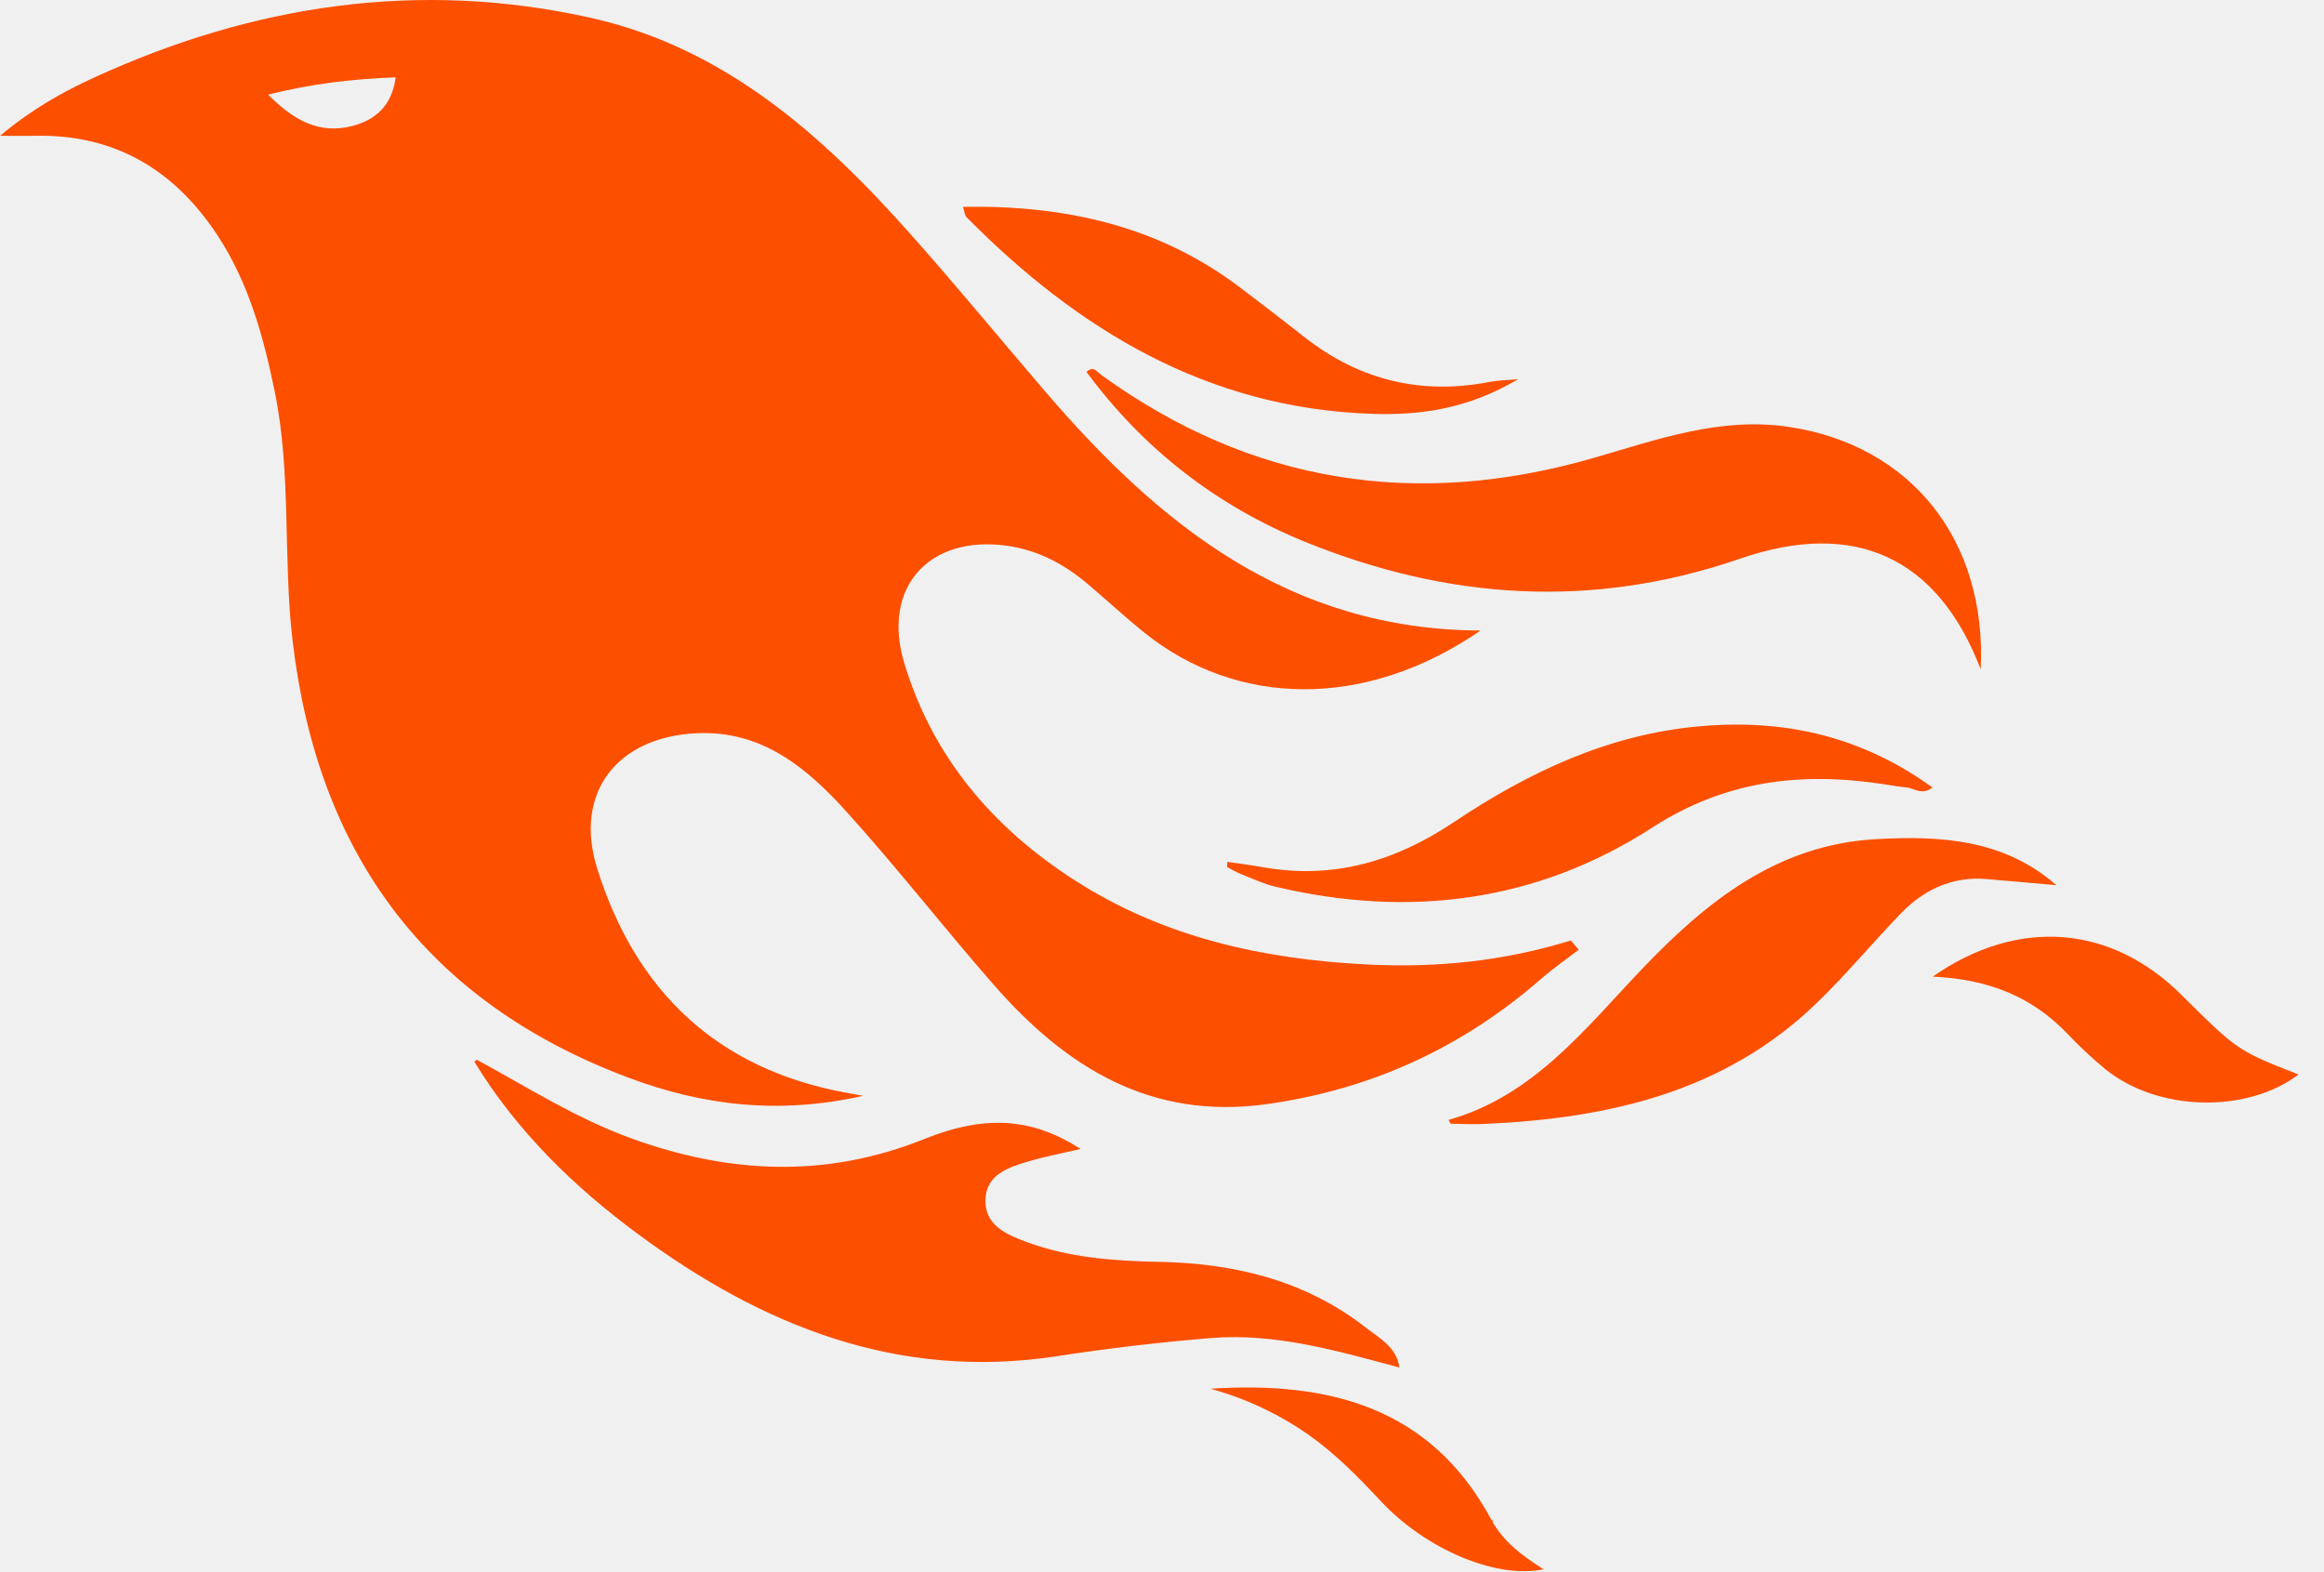
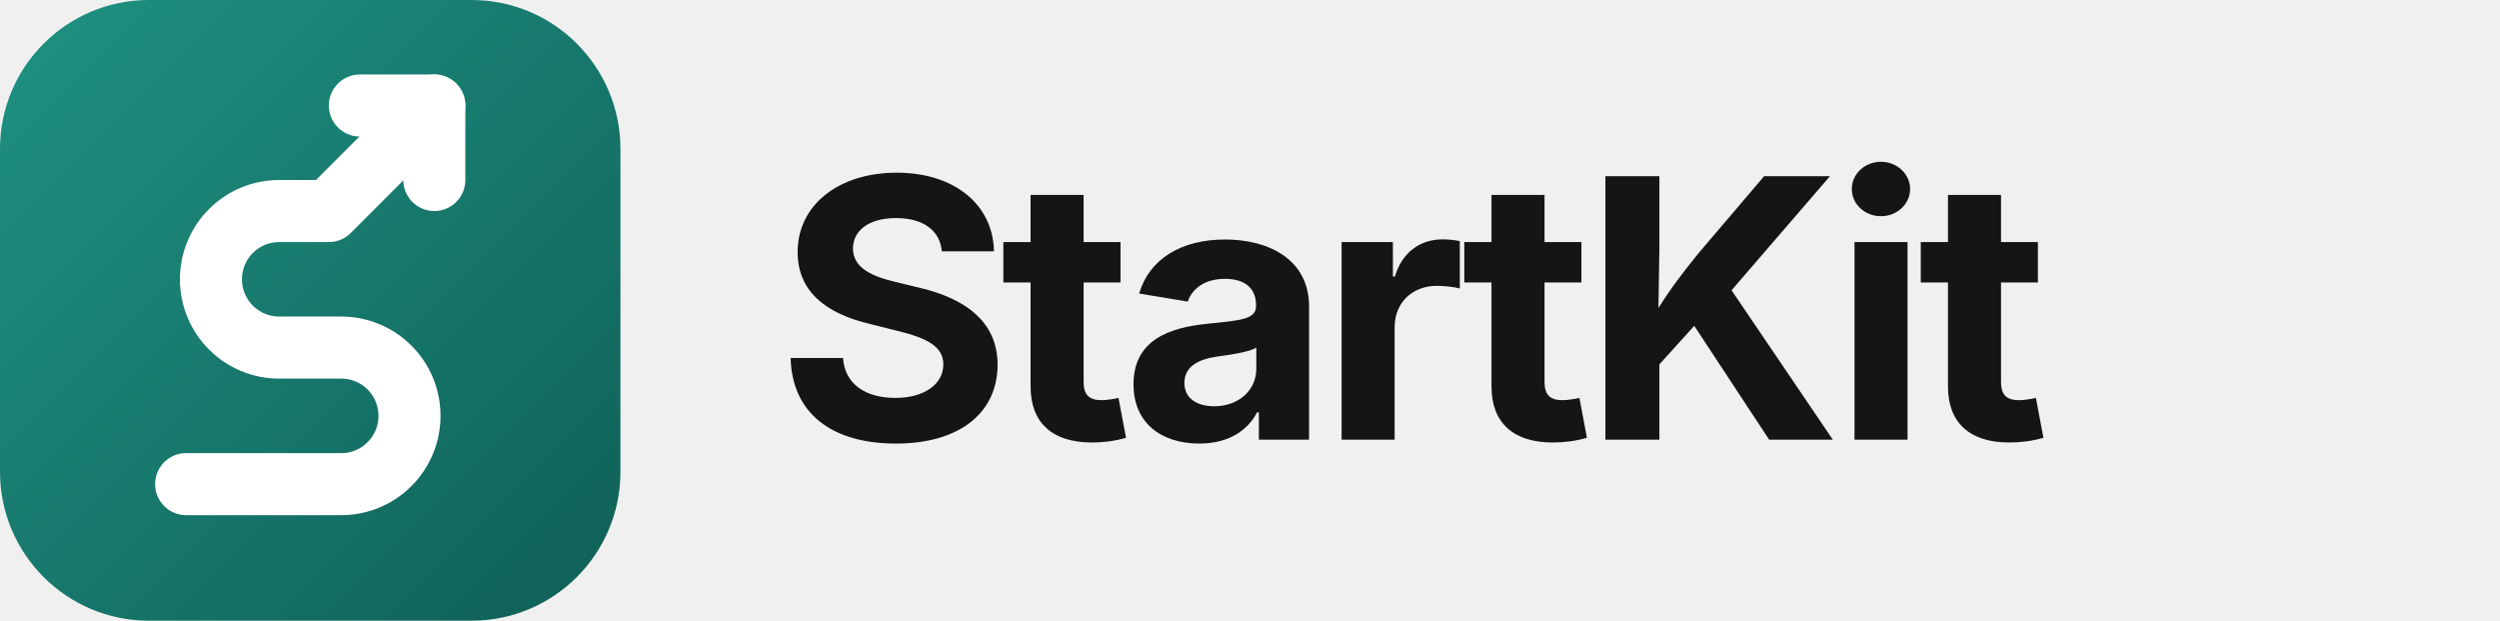
- <svg xmlns="http://www.w3.org/2000/svg" viewBox="0 0 71 48" fill="currentColor" aria-hidden="true">
-   <path d="m26.371 33.477-.552-.1c-3.92-.729-6.397-3.1-7.57-6.829-.733-2.324.597-4.035 3.035-4.148 1.995-.092 3.362 1.055 4.57 2.39 1.557 1.72 2.984 3.558 4.514 5.305 2.202 2.515 4.797 4.134 8.347 3.634 3.183-.448 5.958-1.725 8.371-3.828.363-.316.761-.592 1.144-.886l-.241-.284c-2.027.63-4.093.841-6.205.735-3.195-.16-6.24-.828-8.964-2.582-2.486-1.601-4.319-3.746-5.19-6.611-.704-2.315.736-3.934 3.135-3.6.948.133 1.746.56 2.463 1.165.583.493 1.143 1.015 1.738 1.493 2.8 2.25 6.712 2.375 10.265-.068-5.842-.026-9.817-3.24-13.308-7.313-1.366-1.594-2.7-3.216-4.095-4.785-2.698-3.036-5.692-5.71-9.79-6.623C12.8-.623 7.745.14 2.893 2.361 1.926 2.804.997 3.319 0 4.149c.494 0 .763.006 1.032 0 2.446-.064 4.28 1.023 5.602 3.024.962 1.457 1.415 3.104 1.761 4.798.513 2.515.247 5.078.544 7.605.761 6.494 4.08 11.026 10.26 13.346 2.267.852 4.591 1.135 7.172.555ZM10.751 3.852c-.976.246-1.756-.148-2.56-.962 1.377-.343 2.592-.476 3.897-.528-.107.848-.607 1.306-1.336 1.49Zm32.002 37.924c-.085-.626-.62-.901-1.04-1.228-1.857-1.446-4.03-1.958-6.333-2-1.375-.026-2.735-.128-4.031-.61-.595-.22-1.26-.505-1.244-1.272.015-.78.693-1 1.31-1.184.505-.15 1.026-.247 1.6-.382-1.46-.936-2.886-1.065-4.787-.3-2.993 1.202-5.943 1.06-8.926-.017-1.684-.608-3.179-1.563-4.735-2.408l-.077.057c1.29 2.115 3.034 3.817 5.004 5.271 3.793 2.8 7.936 4.471 12.784 3.73A66.714 66.714 0 0 1 37 40.877c1.98-.16 3.866.398 5.753.899Zm-9.14-30.345c-.105-.076-.206-.266-.42-.069 1.745 2.36 3.985 4.098 6.683 5.193 4.354 1.767 8.773 2.07 13.293.51 3.51-1.21 6.033-.028 7.343 3.38.19-3.955-2.137-6.837-5.843-7.401-2.084-.318-4.01.373-5.962.94-5.434 1.575-10.485.798-15.094-2.553Zm27.085 15.425c.708.059 1.416.123 2.124.185-1.6-1.405-3.55-1.517-5.523-1.404-3.003.17-5.167 1.903-7.14 3.972-1.739 1.824-3.31 3.87-5.903 4.604.043.078.054.117.066.117.35.005.699.021 1.047.005 3.768-.17 7.317-.965 10.14-3.7.89-.86 1.685-1.817 2.544-2.71.716-.746 1.584-1.159 2.645-1.07Zm-8.753-4.67c-2.812.246-5.254 1.409-7.548 2.943-1.766 1.18-3.654 1.738-5.776 1.37-.374-.066-.75-.114-1.124-.17l-.013.156c.135.07.265.151.405.207.354.14.702.308 1.07.395 4.083.971 7.992.474 11.516-1.803 2.221-1.435 4.521-1.707 7.013-1.336.252.038.503.083.756.107.234.022.479.255.795.003-2.179-1.574-4.526-2.096-7.094-1.872Zm-10.049-9.544c1.475.051 2.943-.142 4.486-1.059-.452.04-.643.04-.827.076-2.126.424-4.033-.04-5.733-1.383-.623-.493-1.257-.974-1.889-1.457-2.503-1.914-5.374-2.555-8.514-2.5.05.154.054.26.108.315 3.417 3.455 7.371 5.836 12.369 6.008Zm24.727 17.731c-2.114-2.097-4.952-2.367-7.578-.537 1.738.078 3.043.632 4.101 1.728a13 13 0 0 0 1.182 1.106c1.6 1.29 4.311 1.352 5.896.155-1.861-.726-1.861-.726-3.601-2.452Zm-21.058 16.06c-1.858-3.46-4.981-4.24-8.59-4.008a9.667 9.667 0 0 1 2.977 1.39c.84.586 1.547 1.311 2.243 2.055 1.38 1.473 3.534 2.376 4.962 2.07-.656-.412-1.238-.848-1.592-1.507Zl-.006.006-.036-.004.021.018.012.053Za.127.127 0 0 0 .015.043c.005.008.038 0 .058-.002Zl-.008.01.005.026.024.014Z" fill="#FD4F00" />
+ <svg xmlns="http://www.w3.org/2000/svg" viewBox="0 0 290 72" width="290" height="72" role="img" aria-label="StartKit">
+   <defs>
+     <linearGradient id="sk-g" x1="0" y1="0" x2="1" y2="1">
+       <stop offset="0" stop-color="#1f9282" />
+       <stop offset="1" stop-color="#0f5f56" />
+     </linearGradient>
+   </defs>
+   <rect width="72" height="72" rx="17.28" fill="url(#sk-g)" />
+   <g fill="none" stroke="#fff" stroke-width="10" stroke-linecap="round" stroke-linejoin="round" transform="scale(.72)">
+     <path d="M30 78h25a11 11 0 0 0 0-22H45a11 11 0 0 1 0-22h8l17-17" />
+     <path d="M58 17h12v12" />
+   </g>
+   <text x="90" y="51" font-family="'Inter Tight',Inter,'Helvetica Neue',Arial,sans-serif" font-size="42" font-weight="650" letter-spacing="-1.47" fill="#141514">StartKit</text>
</svg>
